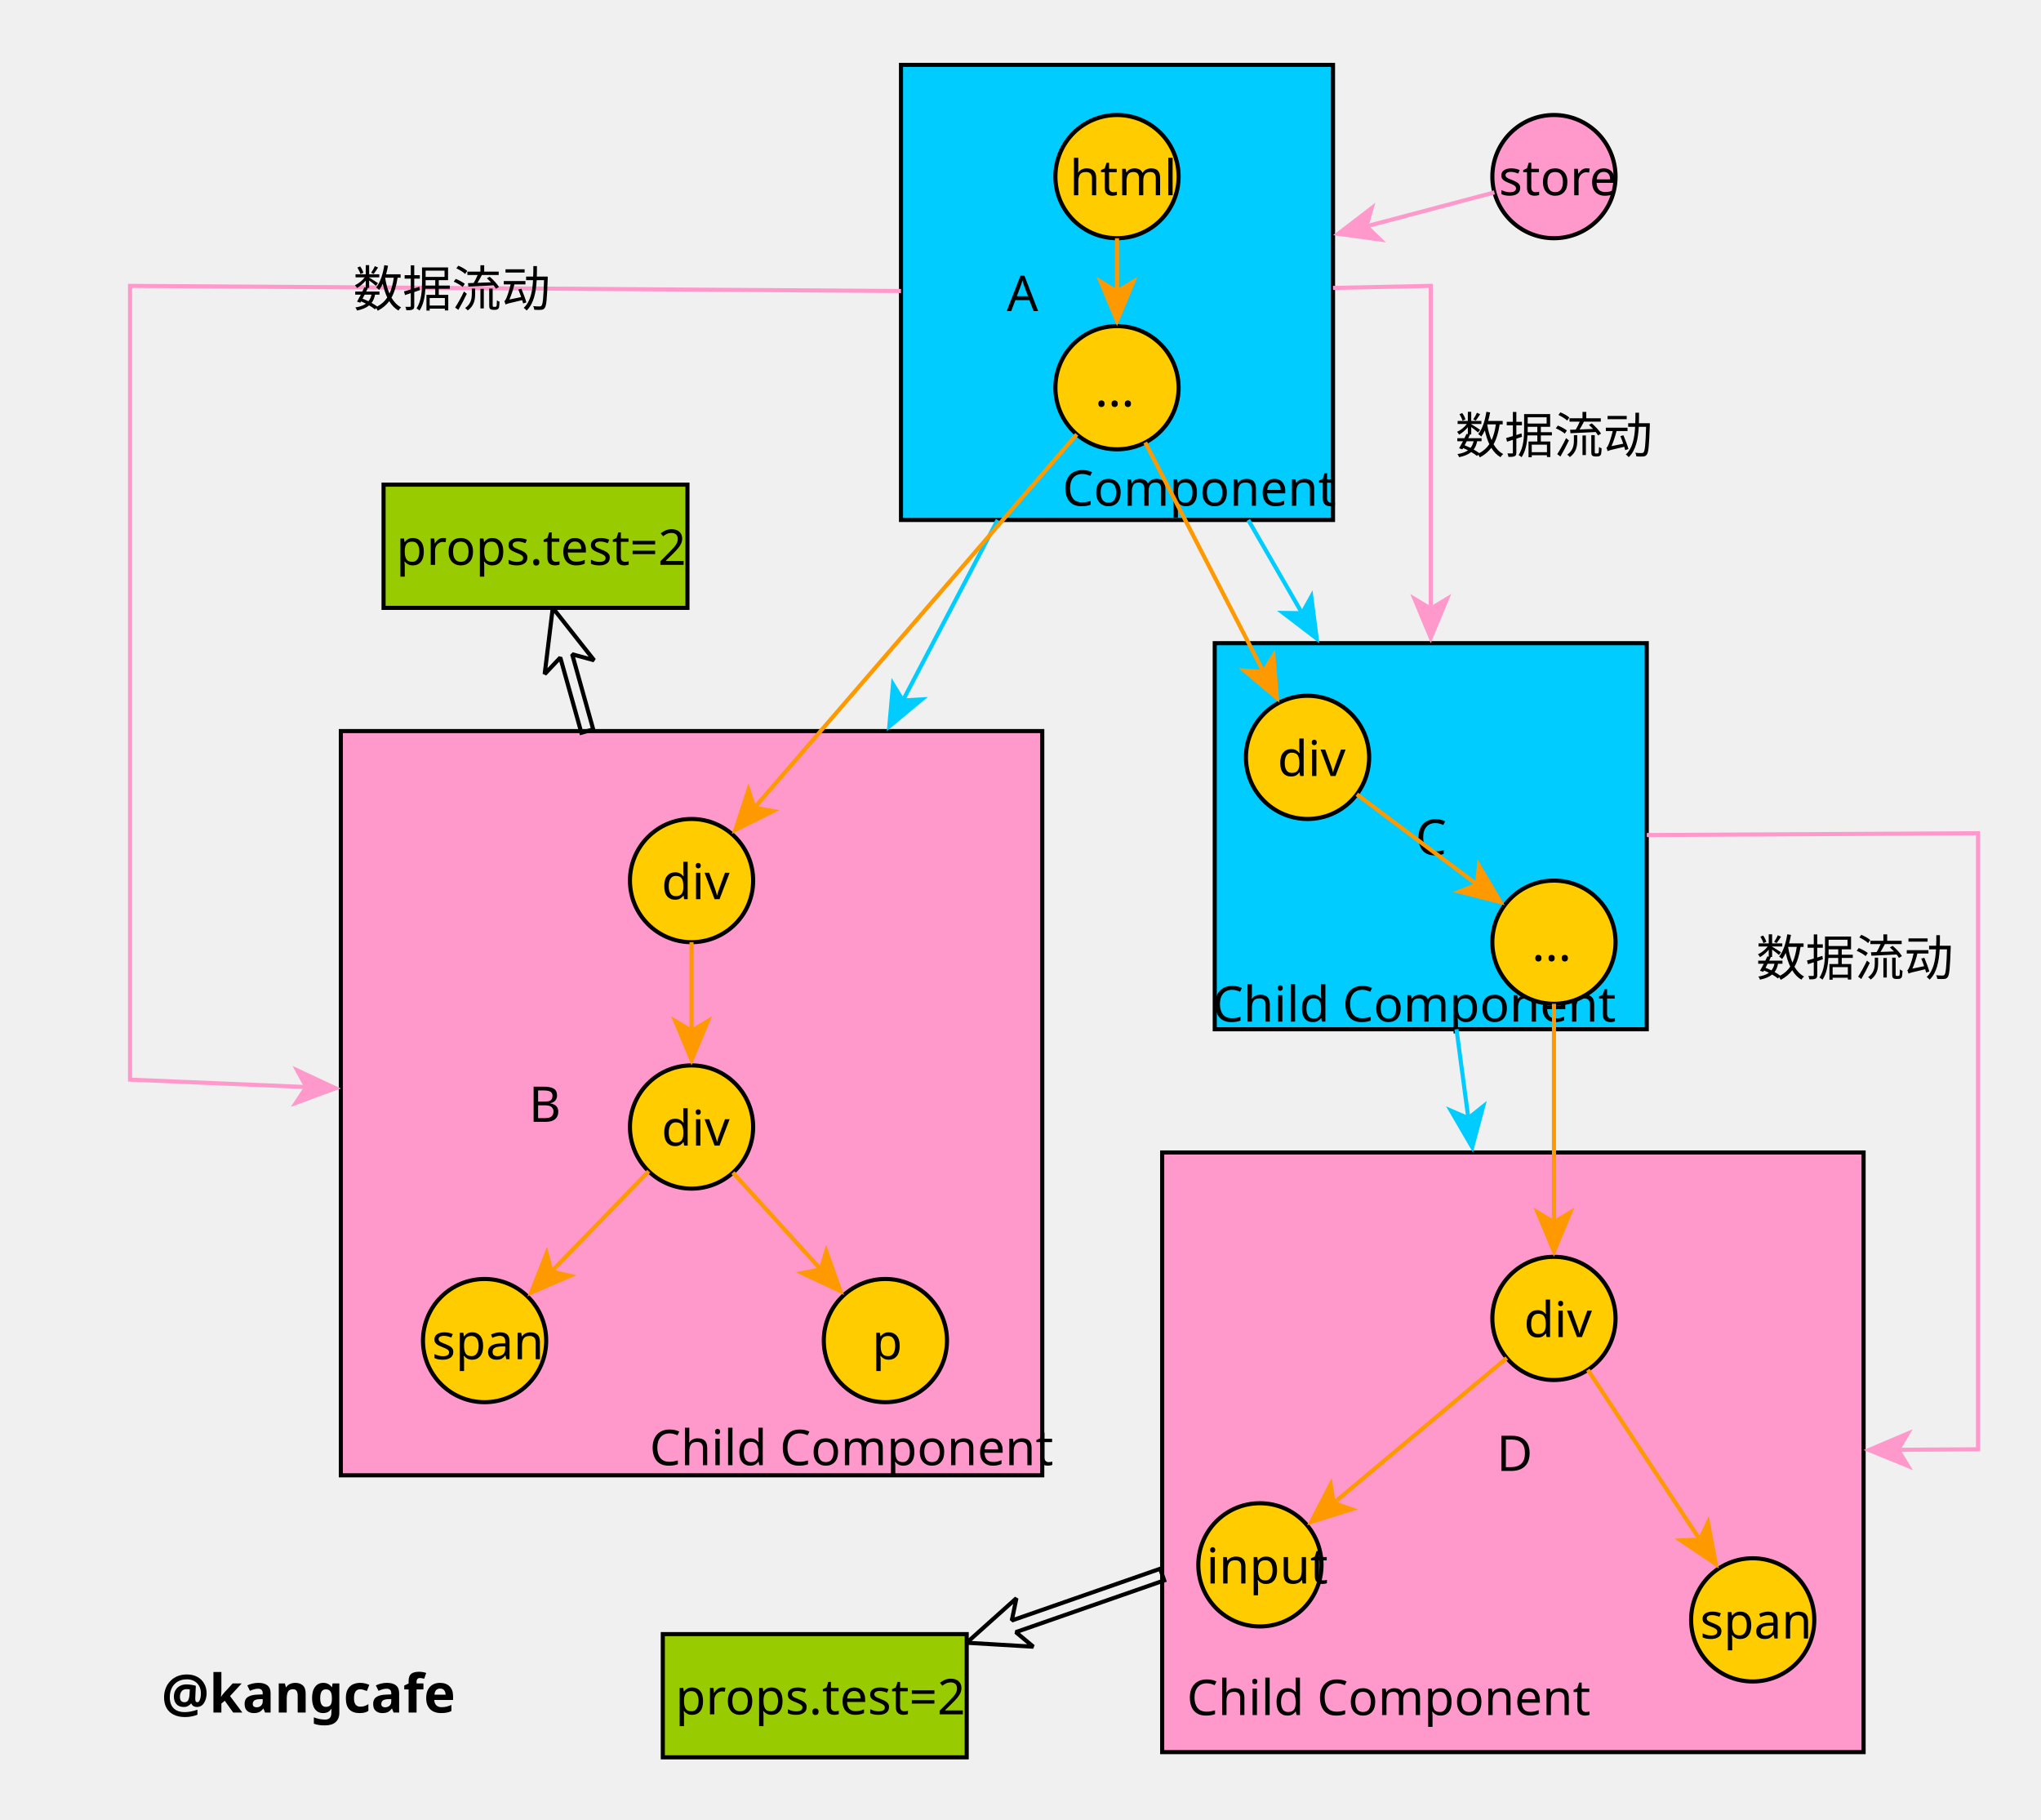
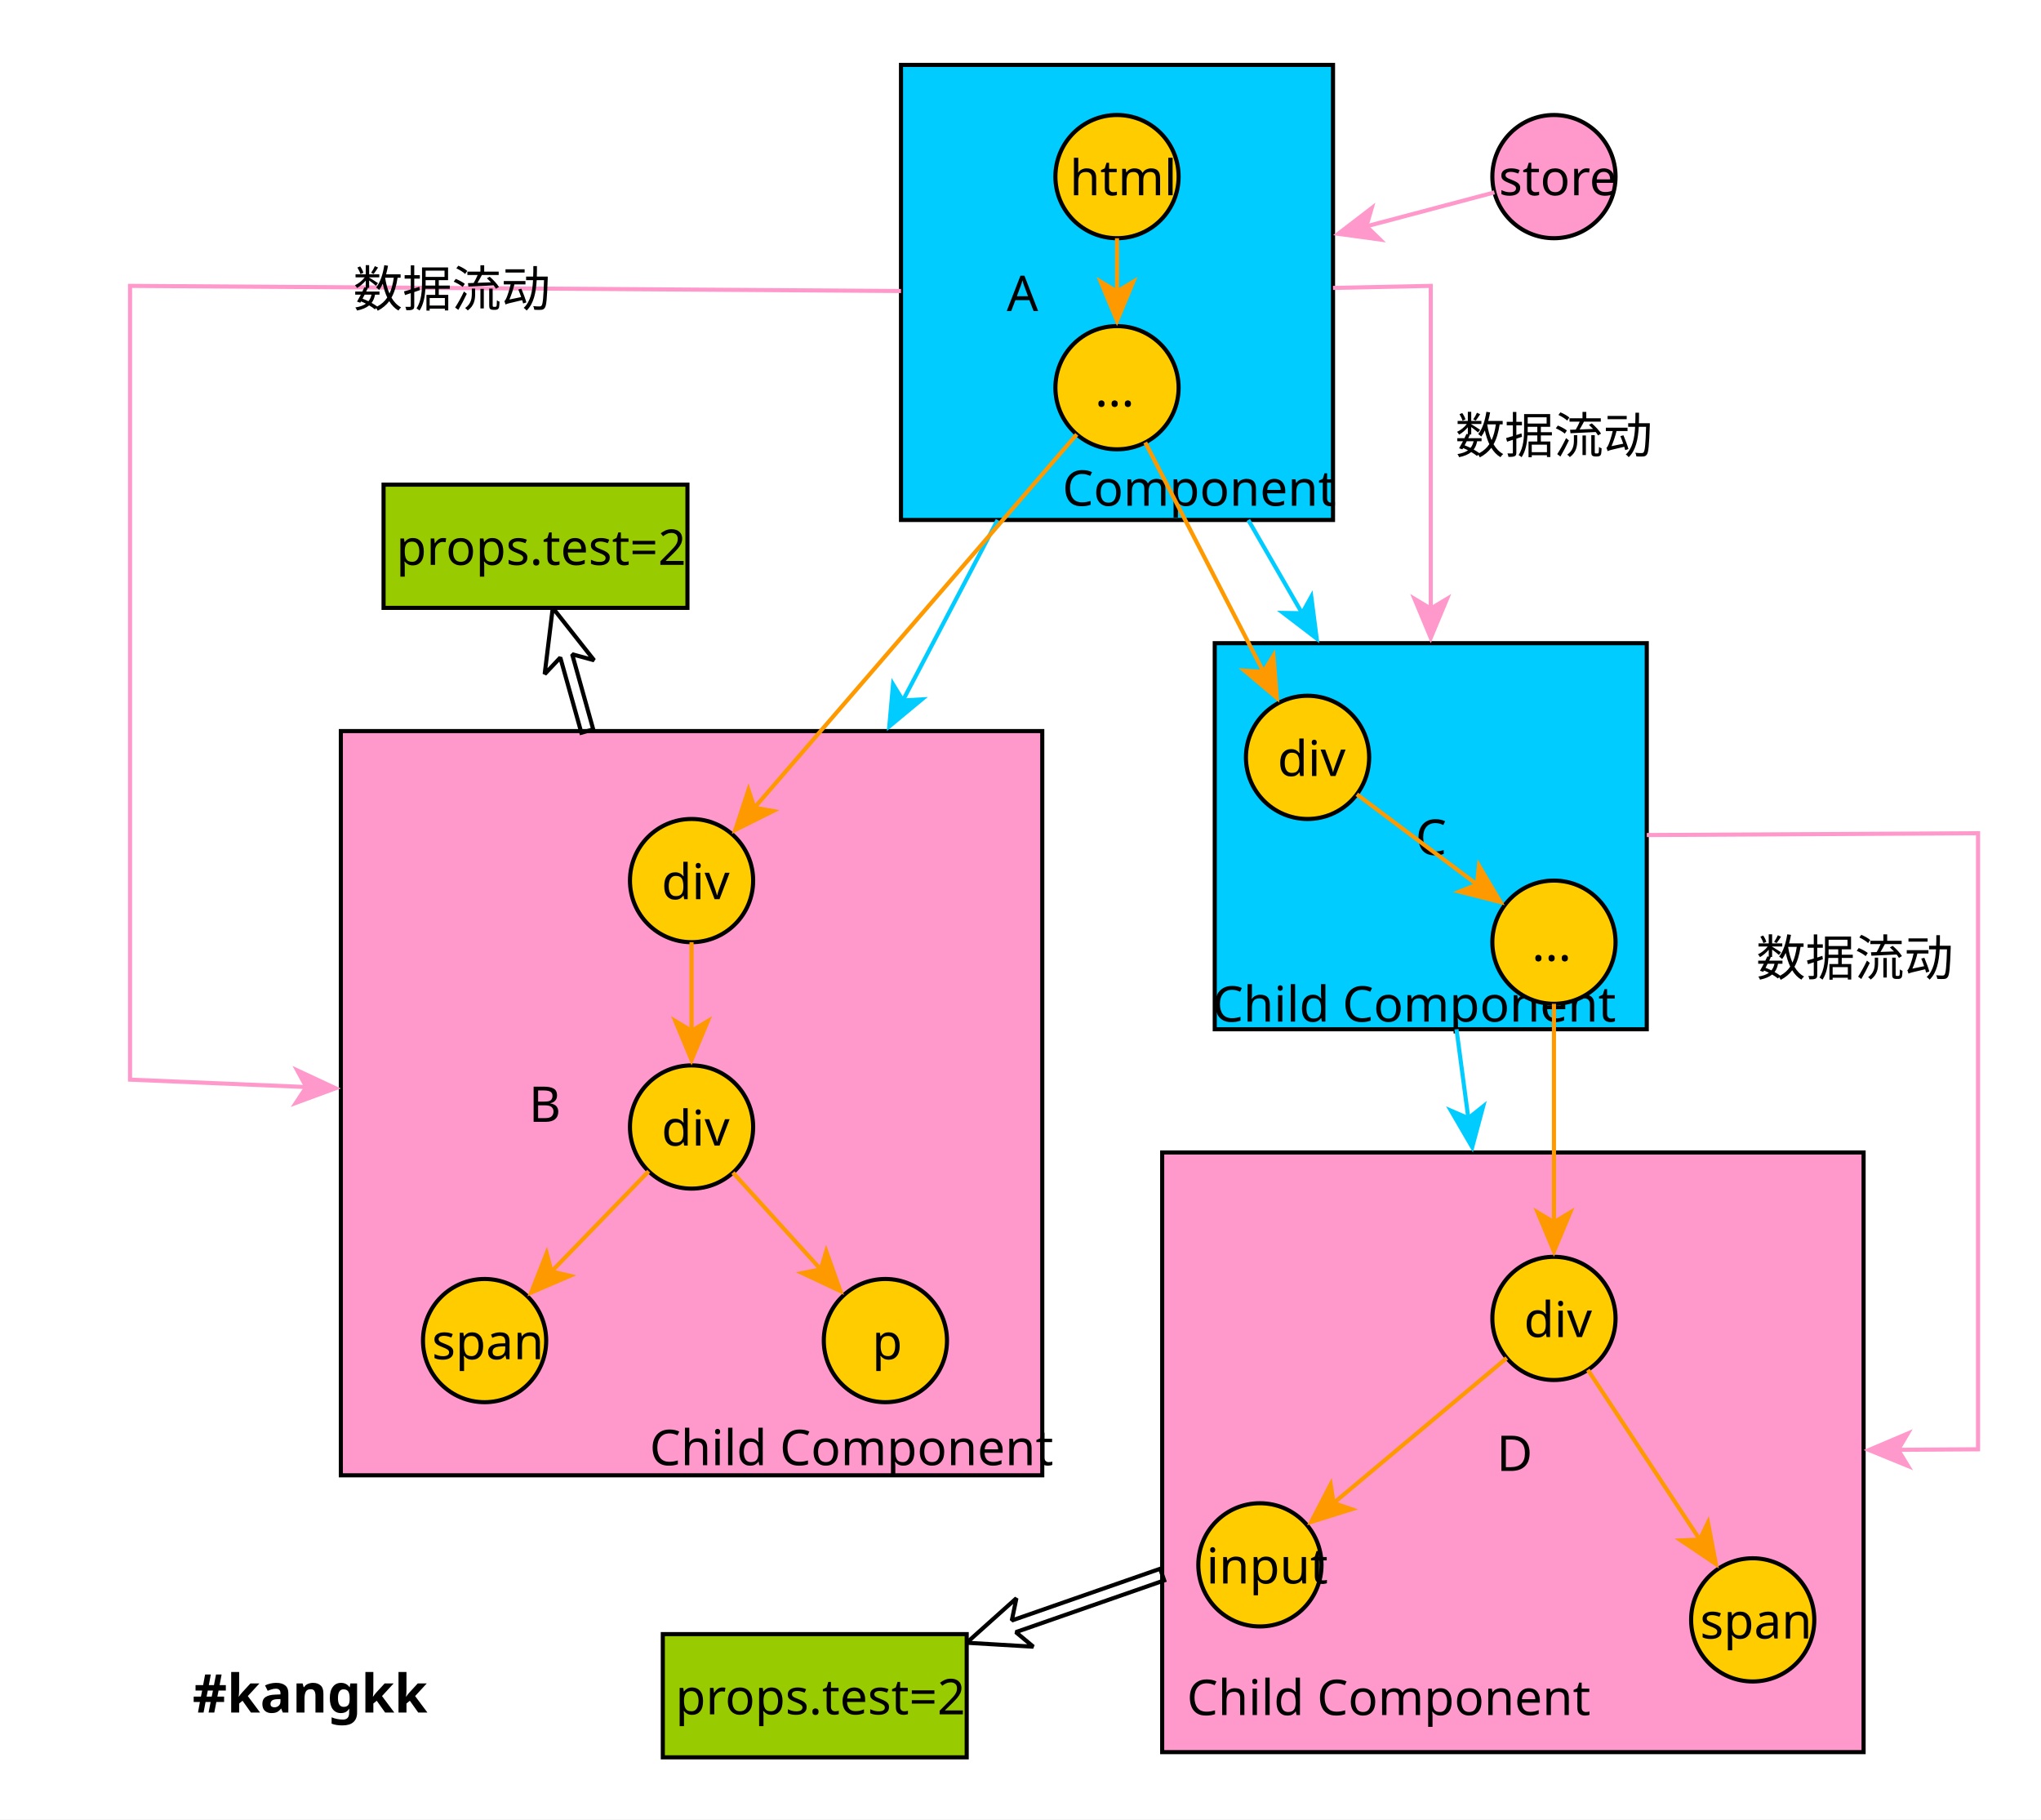
<svg xmlns="http://www.w3.org/2000/svg" fill-opacity="1" color-rendering="auto" color-interpolation="auto" text-rendering="auto" stroke="black" stroke-linecap="square" width="497" stroke-miterlimit="10" shape-rendering="auto" stroke-opacity="1" fill="black" stroke-dasharray="none" font-weight="normal" stroke-width="1" height="443" font-family="'Dialog'" font-style="normal" stroke-linejoin="miter" font-size="12px" stroke-dashoffset="0" image-rendering="auto">
  <defs id="genericDefs" />
  <g>
    <defs id="defs1">
      <clipPath clipPathUnits="userSpaceOnUse" id="clipPath1">
        <path d="M0 0 L497 0 L497 443 L0 443 L0 0 Z" />
      </clipPath>
      <clipPath clipPathUnits="userSpaceOnUse" id="clipPath2">
        <path d="M358 197 L855 197 L855 640 L358 640 L358 197 Z" />
      </clipPath>
      <clipPath clipPathUnits="userSpaceOnUse" id="clipPath3">
        <path d="M373 595 L373 623 L489 623 L489 595 Z" />
      </clipPath>
    </defs>
+     <g fill="white" text-rendering="geometricPrecision" shape-rendering="geometricPrecision" transform="translate(-358,-197)" stroke="white">
+       <rect x="358" width="497" height="443" y="197" clip-path="url(#clipPath2)" stroke="none" />
+     </g>
    <g fill="rgb(0,204,255)" text-rendering="geometricPrecision" shape-rendering="geometricPrecision" transform="matrix(1,0,0,1,-358,-197)" stroke="rgb(0,204,255)">
      <rect x="577.4" width="105.2" height="110.8" y="212.8" clip-path="url(#clipPath2)" stroke="none" />
    </g>
    <g text-rendering="geometricPrecision" stroke-miterlimit="1.45" shape-rendering="geometricPrecision" transform="matrix(1,0,0,1,-358,-197)" stroke-linecap="butt">
      <rect fill="none" x="577.4" width="105.2" height="110.8" y="212.8" clip-path="url(#clipPath2)" />
      <text x="616.694" xml:space="preserve" y="320.135" clip-path="url(#clipPath2)" font-family="sans-serif" stroke="none">Component</text>
      <text x="603.143" xml:space="preserve" y="272.735" clip-path="url(#clipPath2)" font-family="sans-serif" stroke="none">A</text>
    </g>
    <g fill="rgb(255,153,204)" text-rendering="geometricPrecision" shape-rendering="geometricPrecision" transform="matrix(1,0,0,1,-358,-197)" stroke="rgb(255,153,204)">
      <rect x="441" width="170.8" height="181.2" y="375" clip-path="url(#clipPath2)" stroke="none" />
    </g>
    <g text-rendering="geometricPrecision" stroke-miterlimit="1.45" shape-rendering="geometricPrecision" transform="matrix(1,0,0,1,-358,-197)" stroke-linecap="butt">
      <rect fill="none" x="441" width="170.8" height="181.2" y="375" clip-path="url(#clipPath2)" />
      <text x="516.187" xml:space="preserve" y="553.735" clip-path="url(#clipPath2)" font-family="sans-serif" stroke="none">Child Component</text>
      <text x="486.785" xml:space="preserve" y="470.135" clip-path="url(#clipPath2)" font-family="sans-serif" stroke="none">B</text>
    </g>
    <g fill="rgb(0,204,255)" text-rendering="geometricPrecision" shape-rendering="geometricPrecision" transform="matrix(1,0,0,1,-358,-197)" stroke="rgb(0,204,255)">
      <rect x="653.8" width="105.2" height="94" y="353.6" clip-path="url(#clipPath2)" stroke="none" />
    </g>
    <g text-rendering="geometricPrecision" stroke-miterlimit="1.45" shape-rendering="geometricPrecision" transform="matrix(1,0,0,1,-358,-197)" stroke-linecap="butt">
      <rect fill="none" x="653.8" width="105.2" height="94" y="353.6" clip-path="url(#clipPath2)" />
      <text x="653.193" xml:space="preserve" y="445.735" clip-path="url(#clipPath2)" font-family="sans-serif" stroke="none">Child Component</text>
      <text x="702.685" xml:space="preserve" y="405.135" clip-path="url(#clipPath2)" font-family="sans-serif" stroke="none">C</text>
    </g>
    <g fill="rgb(255,153,204)" text-rendering="geometricPrecision" shape-rendering="geometricPrecision" transform="matrix(1,0,0,1,-358,-197)" stroke="rgb(255,153,204)">
      <rect x="641" width="170.8" height="146" y="477.6" clip-path="url(#clipPath2)" stroke="none" />
    </g>
    <g text-rendering="geometricPrecision" stroke-miterlimit="1.45" shape-rendering="geometricPrecision" transform="matrix(1,0,0,1,-358,-197)" stroke-linecap="butt">
      <rect fill="none" x="641" width="170.8" height="146" y="477.6" clip-path="url(#clipPath2)" />
      <text x="647" xml:space="preserve" y="614.577" clip-path="url(#clipPath2)" font-family="sans-serif" stroke="none">Child Component</text>
      <text x="722.445" xml:space="preserve" y="555.135" clip-path="url(#clipPath2)" font-family="sans-serif" stroke="none">D</text>
    </g>
    <g fill="rgb(255,204,0)" text-rendering="geometricPrecision" shape-rendering="geometricPrecision" transform="matrix(1,0,0,1,-358,-197)" stroke="rgb(255,204,0)">
      <circle r="15" clip-path="url(#clipPath2)" cx="630" cy="240" stroke="none" />
    </g>
    <g text-rendering="geometricPrecision" stroke-miterlimit="1.45" shape-rendering="geometricPrecision" transform="matrix(1,0,0,1,-358,-197)" stroke-linecap="butt">
      <circle fill="none" r="15" clip-path="url(#clipPath2)" cx="630" cy="240" />
      <text x="618.498" xml:space="preserve" y="244.535" clip-path="url(#clipPath2)" font-family="sans-serif" stroke="none">html</text>
    </g>
    <g fill="rgb(255,204,0)" text-rendering="geometricPrecision" shape-rendering="geometricPrecision" transform="matrix(1,0,0,1,-358,-197)" stroke="rgb(255,204,0)">
      <circle r="15" clip-path="url(#clipPath2)" cx="630" cy="291.4" stroke="none" />
    </g>
    <g text-rendering="geometricPrecision" stroke-miterlimit="1.45" shape-rendering="geometricPrecision" transform="matrix(1,0,0,1,-358,-197)" stroke-linecap="butt">
      <circle fill="none" r="15" clip-path="url(#clipPath2)" cx="630" cy="291.4" />
      <text x="624.604" xml:space="preserve" y="295.935" clip-path="url(#clipPath2)" font-family="sans-serif" stroke="none">...</text>
    </g>
    <g fill="rgb(255,204,0)" text-rendering="geometricPrecision" shape-rendering="geometricPrecision" transform="matrix(1,0,0,1,-358,-197)" stroke="rgb(255,204,0)">
      <circle r="15" clip-path="url(#clipPath2)" cx="526.4" cy="411.4" stroke="none" />
    </g>
    <g text-rendering="geometricPrecision" stroke-miterlimit="1.45" shape-rendering="geometricPrecision" transform="matrix(1,0,0,1,-358,-197)" stroke-linecap="butt">
      <circle fill="none" r="15" clip-path="url(#clipPath2)" cx="526.4" cy="411.4" />
      <text x="519.093" xml:space="preserve" y="415.935" clip-path="url(#clipPath2)" font-family="sans-serif" stroke="none">div</text>
    </g>
    <g fill="rgb(255,204,0)" text-rendering="geometricPrecision" shape-rendering="geometricPrecision" transform="matrix(1,0,0,1,-358,-197)" stroke="rgb(255,204,0)">
      <circle r="15" clip-path="url(#clipPath2)" cx="526.4" cy="471.4" stroke="none" />
    </g>
    <g text-rendering="geometricPrecision" stroke-miterlimit="1.45" shape-rendering="geometricPrecision" transform="matrix(1,0,0,1,-358,-197)" stroke-linecap="butt">
      <circle fill="none" r="15" clip-path="url(#clipPath2)" cx="526.4" cy="471.4" />
      <text x="519.093" xml:space="preserve" y="475.935" clip-path="url(#clipPath2)" font-family="sans-serif" stroke="none">div</text>
    </g>
    <g fill="rgb(255,204,0)" text-rendering="geometricPrecision" shape-rendering="geometricPrecision" transform="matrix(1,0,0,1,-358,-197)" stroke="rgb(255,204,0)">
      <circle r="15" clip-path="url(#clipPath2)" cx="573.6" cy="523.4" stroke="none" />
    </g>
    <g text-rendering="geometricPrecision" stroke-miterlimit="1.45" shape-rendering="geometricPrecision" transform="matrix(1,0,0,1,-358,-197)" stroke-linecap="butt">
      <circle fill="none" r="15" clip-path="url(#clipPath2)" cx="573.6" cy="523.4" />
      <text x="570.366" xml:space="preserve" y="527.935" clip-path="url(#clipPath2)" font-family="sans-serif" stroke="none">p</text>
    </g>
    <g fill="rgb(255,204,0)" text-rendering="geometricPrecision" shape-rendering="geometricPrecision" transform="matrix(1,0,0,1,-358,-197)" stroke="rgb(255,204,0)">
      <circle r="15" clip-path="url(#clipPath2)" cx="676.4" cy="381.4" stroke="none" />
    </g>
    <g text-rendering="geometricPrecision" stroke-miterlimit="1.45" shape-rendering="geometricPrecision" transform="matrix(1,0,0,1,-358,-197)" stroke-linecap="butt">
      <circle fill="none" r="15" clip-path="url(#clipPath2)" cx="676.4" cy="381.4" />
      <text x="669.093" xml:space="preserve" y="385.935" clip-path="url(#clipPath2)" font-family="sans-serif" stroke="none">div</text>
    </g>
    <g fill="rgb(255,204,0)" text-rendering="geometricPrecision" shape-rendering="geometricPrecision" transform="matrix(1,0,0,1,-358,-197)" stroke="rgb(255,204,0)">
      <circle r="15" clip-path="url(#clipPath2)" cx="736.4" cy="518" stroke="none" />
    </g>
    <g text-rendering="geometricPrecision" stroke-miterlimit="1.45" shape-rendering="geometricPrecision" transform="matrix(1,0,0,1,-358,-197)" stroke-linecap="butt">
      <circle fill="none" r="15" clip-path="url(#clipPath2)" cx="736.4" cy="518" />
      <text x="729.093" xml:space="preserve" y="522.535" clip-path="url(#clipPath2)" font-family="sans-serif" stroke="none">div</text>
    </g>
    <g fill="rgb(255,204,0)" text-rendering="geometricPrecision" shape-rendering="geometricPrecision" transform="matrix(1,0,0,1,-358,-197)" stroke="rgb(255,204,0)">
      <circle r="15" clip-path="url(#clipPath2)" cx="664.8" cy="578" stroke="none" />
    </g>
    <g text-rendering="geometricPrecision" stroke-miterlimit="1.45" shape-rendering="geometricPrecision" transform="matrix(1,0,0,1,-358,-197)" stroke-linecap="butt">
      <circle fill="none" r="15" clip-path="url(#clipPath2)" cx="664.8" cy="578" />
      <text x="651.745" xml:space="preserve" y="582.535" clip-path="url(#clipPath2)" font-family="sans-serif" stroke="none">input</text>
    </g>
    <g fill="rgb(255,204,0)" text-rendering="geometricPrecision" shape-rendering="geometricPrecision" transform="matrix(1,0,0,1,-358,-197)" stroke="rgb(255,204,0)">
      <circle r="15" clip-path="url(#clipPath2)" cx="784.8" cy="591.4" stroke="none" />
    </g>
    <g text-rendering="geometricPrecision" stroke-miterlimit="1.45" shape-rendering="geometricPrecision" transform="matrix(1,0,0,1,-358,-197)" stroke-linecap="butt">
      <circle fill="none" r="15" clip-path="url(#clipPath2)" cx="784.8" cy="591.4" />
      <text x="771.98" xml:space="preserve" y="595.935" clip-path="url(#clipPath2)" font-family="sans-serif" stroke="none">span</text>
    </g>
    <g fill="rgb(255,204,0)" text-rendering="geometricPrecision" shape-rendering="geometricPrecision" transform="matrix(1,0,0,1,-358,-197)" stroke="rgb(255,204,0)">
      <circle r="15" clip-path="url(#clipPath2)" cx="476" cy="523.4" stroke="none" />
    </g>
    <g text-rendering="geometricPrecision" stroke-miterlimit="1.45" shape-rendering="geometricPrecision" transform="matrix(1,0,0,1,-358,-197)" stroke-linecap="butt">
      <circle fill="none" r="15" clip-path="url(#clipPath2)" cx="476" cy="523.4" />
      <text x="463.18" xml:space="preserve" y="527.935" clip-path="url(#clipPath2)" font-family="sans-serif" stroke="none">span</text>
    </g>
    <g fill="rgb(255,204,0)" text-rendering="geometricPrecision" shape-rendering="geometricPrecision" transform="matrix(1,0,0,1,-358,-197)" stroke="rgb(255,204,0)">
      <circle r="15" clip-path="url(#clipPath2)" cx="736.4" cy="426.4" stroke="none" />
    </g>
    <g text-rendering="geometricPrecision" stroke-miterlimit="1.45" shape-rendering="geometricPrecision" transform="matrix(1,0,0,1,-358,-197)" stroke-linecap="butt">
      <circle fill="none" r="15" clip-path="url(#clipPath2)" cx="736.4" cy="426.4" />
      <text x="731.004" xml:space="preserve" y="430.935" clip-path="url(#clipPath2)" font-family="sans-serif" stroke="none">...</text>
    </g>
    <g fill="rgb(153,204,0)" text-rendering="geometricPrecision" shape-rendering="geometricPrecision" transform="matrix(1,0,0,1,-358,-197)" stroke="rgb(153,204,0)">
      <rect x="451.4" width="74" height="30" y="315" clip-path="url(#clipPath2)" stroke="none" />
    </g>
    <g text-rendering="geometricPrecision" stroke-miterlimit="1.45" shape-rendering="geometricPrecision" transform="matrix(1,0,0,1,-358,-197)" stroke-linecap="butt">
      <rect fill="none" x="451.4" width="74" height="30" y="315" clip-path="url(#clipPath2)" />
      <text x="454.486" xml:space="preserve" y="334.535" clip-path="url(#clipPath2)" font-family="sans-serif" stroke="none">props.test=2</text>
    </g>
    <g fill="rgb(153,204,0)" text-rendering="geometricPrecision" shape-rendering="geometricPrecision" transform="matrix(1,0,0,1,-358,-197)" stroke="rgb(153,204,0)">
      <rect x="519.4" width="74" height="30" y="594.867" clip-path="url(#clipPath2)" stroke="none" />
    </g>
    <g text-rendering="geometricPrecision" stroke-miterlimit="1.45" shape-rendering="geometricPrecision" transform="matrix(1,0,0,1,-358,-197)" stroke-linecap="butt">
      <rect fill="none" x="519.4" width="74" height="30" y="594.867" clip-path="url(#clipPath2)" />
      <text x="522.486" xml:space="preserve" y="614.402" clip-path="url(#clipPath2)" font-family="sans-serif" stroke="none">props.test=2</text>
    </g>
    <g fill="rgb(255,153,204)" text-rendering="geometricPrecision" shape-rendering="geometricPrecision" transform="matrix(1,0,0,1,-358,-197)" stroke="rgb(255,153,204)">
      <circle r="15" clip-path="url(#clipPath2)" cx="736.4" cy="240" stroke="none" />
    </g>
    <g text-rendering="geometricPrecision" stroke-miterlimit="1.45" shape-rendering="geometricPrecision" transform="matrix(1,0,0,1,-358,-197)" stroke-linecap="butt">
      <circle fill="none" r="15" clip-path="url(#clipPath2)" cx="736.4" cy="240" />
      <text x="722.982" xml:space="preserve" y="244.535" clip-path="url(#clipPath2)" font-family="sans-serif" stroke="none">store</text>
    </g>
    <g transform="matrix(1,0,0,1,-358,-197)" fill-opacity="0" fill="rgb(255,255,255)" text-rendering="geometricPrecision" shape-rendering="geometricPrecision" stroke="rgb(255,255,255)" stroke-opacity="0">
      <rect x="374" width="114" height="26" y="596" clip-path="url(#clipPath2)" stroke="none" />
      <rect x="373" width="1" height="28" y="595" clip-path="url(#clipPath2)" stroke="none" />
      <rect x="374" width="114" height="1" y="595" clip-path="url(#clipPath2)" stroke="none" />
      <rect x="374" y="622" clip-path="url(#clipPath2)" fill="rgb(178,178,178)" width="115" height="1" stroke="none" />
      <rect x="488" y="595" clip-path="url(#clipPath2)" fill="rgb(178,178,178)" width="1" height="27" stroke="none" />
    </g>
    <g font-size="13px" stroke-linecap="butt" transform="matrix(1,0,0,1,-358,-197)" text-rendering="geometricPrecision" font-family="sans-serif" shape-rendering="geometricPrecision" font-weight="bold" stroke-miterlimit="1.45">
-       <text x="397.296" xml:space="preserve" y="613.968" clip-path="url(#clipPath3)" stroke="none">@kangcafe</text>
+       <text x="404.881" xml:space="preserve" y="613.968" clip-path="url(#clipPath3)" stroke="none">#kangkk</text>
    </g>
    <g stroke-linecap="butt" transform="matrix(1,0,0,1,-358,-197)" fill="rgb(0,204,255)" text-rendering="geometricPrecision" shape-rendering="geometricPrecision" stroke="rgb(0,204,255)" stroke-miterlimit="1.45">
      <path fill="none" d="M600.925 323.6 L577.667 367.916" clip-path="url(#clipPath2)" />
      <path d="M573.949 375 L583.953 366.698 L578.131 367.031 L575.098 362.051 Z" clip-path="url(#clipPath2)" stroke="none" />
      <path fill="none" d="M577.4 267.851 L389.667 266.603 L389.667 459.867 L433.007 461.684" clip-path="url(#clipPath2)" stroke="rgb(255,153,204)" />
      <path fill="rgb(255,153,204)" d="M441 462.019 L429.22 456.521 L432.008 461.642 L428.801 466.512 Z" clip-path="url(#clipPath2)" stroke="none" />
      <text x="444.033" y="271.659" clip-path="url(#clipPath2)" fill="black" font-family="sans-serif" stroke="none" xml:space="preserve">数据流动</text>
      <path fill="none" d="M661.968 323.6 L675.281 346.671" clip-path="url(#clipPath2)" />
      <path d="M679.279 353.6 L677.612 340.707 L674.781 345.805 L668.951 345.705 Z" clip-path="url(#clipPath2)" stroke="none" />
      <path fill="none" d="M682.6 267.101 L706.4 266.603 L706.4 345.6" clip-path="url(#clipPath2)" stroke="rgb(255,153,204)" />
      <path fill="rgb(255,153,204)" d="M706.4 353.6 L711.4 341.6 L706.4 344.6 L701.4 341.6 Z" clip-path="url(#clipPath2)" stroke="none" />
      <text x="712.4" y="307.358" clip-path="url(#clipPath2)" fill="black" font-family="sans-serif" stroke="none" xml:space="preserve">数据流动</text>
      <path fill="none" d="M712.667 447.6 L715.609 469.67" clip-path="url(#clipPath2)" />
      <path d="M716.667 477.6 L720.037 465.044 L715.477 468.679 L710.125 466.366 Z" clip-path="url(#clipPath2)" stroke="none" />
      <path fill="none" d="M759 400.31 L839.667 399.867 L839.667 549.867 L819.8 549.995" clip-path="url(#clipPath2)" stroke="rgb(255,153,204)" />
      <path fill="rgb(255,153,204)" d="M811.8 550.047 L823.832 554.969 L820.8 549.989 L823.767 544.97 Z" clip-path="url(#clipPath2)" stroke="none" />
      <text x="785.667" y="434.567" clip-path="url(#clipPath2)" fill="black" font-family="sans-serif" stroke="none" xml:space="preserve">数据流动</text>
      <path fill="none" d="M630 255 L630 268.4" clip-path="url(#clipPath2)" stroke="rgb(255,153,0)" />
      <path fill="rgb(255,153,0)" d="M630 276.4 L635 264.4 L630 267.4 L625 264.4 Z" clip-path="url(#clipPath2)" stroke="none" />
      <path fill="none" d="M620.198 302.754 L541.43 393.99" clip-path="url(#clipPath2)" stroke="rgb(255,153,0)" />
      <path fill="rgb(255,153,0)" d="M536.202 400.046 L547.829 394.23 L542.084 393.233 L540.26 387.695 Z" clip-path="url(#clipPath2)" stroke="none" />
      <path fill="none" d="M526.4 426.4 L526.4 448.4" clip-path="url(#clipPath2)" stroke="rgb(255,153,0)" />
      <path fill="rgb(255,153,0)" d="M526.4 456.4 L531.4 444.4 L526.4 447.4 L521.4 444.4 Z" clip-path="url(#clipPath2)" stroke="none" />
      <path fill="none" d="M536.482 482.507 L558.142 506.37" clip-path="url(#clipPath2)" stroke="rgb(255,153,0)" />
      <path fill="rgb(255,153,0)" d="M563.518 512.293 L559.155 500.047 L557.47 505.629 L551.751 506.768 Z" clip-path="url(#clipPath2)" stroke="none" />
      <path fill="none" d="M636.874 304.732 L665.861 360.957" clip-path="url(#clipPath2)" stroke="rgb(255,153,0)" />
      <path fill="rgb(255,153,0)" d="M669.526 368.068 L668.472 355.11 L665.402 360.068 L659.583 359.693 Z" clip-path="url(#clipPath2)" stroke="none" />
      <path fill="none" d="M724.903 527.634 L682.429 563.227" clip-path="url(#clipPath2)" stroke="rgb(255,153,0)" />
      <path fill="rgb(255,153,0)" d="M676.297 568.366 L688.706 564.49 L683.195 562.585 L682.283 556.826 Z" clip-path="url(#clipPath2)" stroke="none" />
      <path fill="none" d="M744.657 530.523 L772.139 572.199" clip-path="url(#clipPath2)" stroke="rgb(255,153,0)" />
      <path fill="rgb(255,153,0)" d="M776.543 578.877 L774.111 566.107 L771.588 571.364 L765.763 571.612 Z" clip-path="url(#clipPath2)" stroke="none" />
      <path fill="none" d="M515.96 482.171 L492.007 506.884" clip-path="url(#clipPath2)" stroke="rgb(255,153,0)" />
      <path fill="rgb(255,153,0)" d="M486.44 512.629 L498.382 507.492 L492.703 506.166 L491.201 500.532 Z" clip-path="url(#clipPath2)" stroke="none" />
      <path fill="none" d="M688.4 390.4 L718 412.6" clip-path="url(#clipPath2)" stroke="rgb(255,153,0)" />
      <path fill="rgb(255,153,0)" d="M724.4 417.4 L717.8 406.2 L717.2 412 L711.8 414.2 Z" clip-path="url(#clipPath2)" stroke="none" />
      <path fill="none" d="M736.4 441.4 L736.4 495" clip-path="url(#clipPath2)" stroke="rgb(255,153,0)" />
      <path fill="rgb(255,153,0)" d="M736.4 503 L741.4 491 L736.4 494 L731.4 491 Z" clip-path="url(#clipPath2)" stroke="none" />
    </g>
    <g text-rendering="geometricPrecision" stroke-miterlimit="1.45" shape-rendering="geometricPrecision" transform="matrix(1,0,0,1,-358,-197)" stroke-linecap="butt">
      <path fill="none" d="M492.603 345 L490.633 361.13 L490.633 361.13 L494.438 357.104 L499.566 375.404 L502.455 374.596 L497.326 356.295 L497.326 356.295 L502.669 357.757 L492.603 345 Z" clip-path="url(#clipPath2)" />
    </g>
    <g text-rendering="geometricPrecision" stroke-miterlimit="1.45" shape-rendering="geometricPrecision" transform="matrix(1,0,0,1,-358,-197)" stroke-linecap="butt">
      <path fill="none" d="M640.505 578.957 L604.379 591.551 L604.379 591.551 L605.506 586.128 L593.4 596.967 L609.621 597.931 L605.367 594.384 L641.495 581.789 L640.505 578.957 Z" clip-path="url(#clipPath2)" />
    </g>
    <g stroke-linecap="butt" transform="matrix(1,0,0,1,-358,-197)" fill="rgb(255,153,204)" text-rendering="geometricPrecision" shape-rendering="geometricPrecision" stroke="rgb(255,153,204)" stroke-miterlimit="1.45">
      <path fill="none" d="M721.901 243.843 L690.333 252.209" clip-path="url(#clipPath2)" />
      <path d="M682.6 254.259 L695.481 256.018 L691.3 251.953 L692.918 246.352 Z" clip-path="url(#clipPath2)" stroke="none" />
    </g>
  </g>
</svg>
